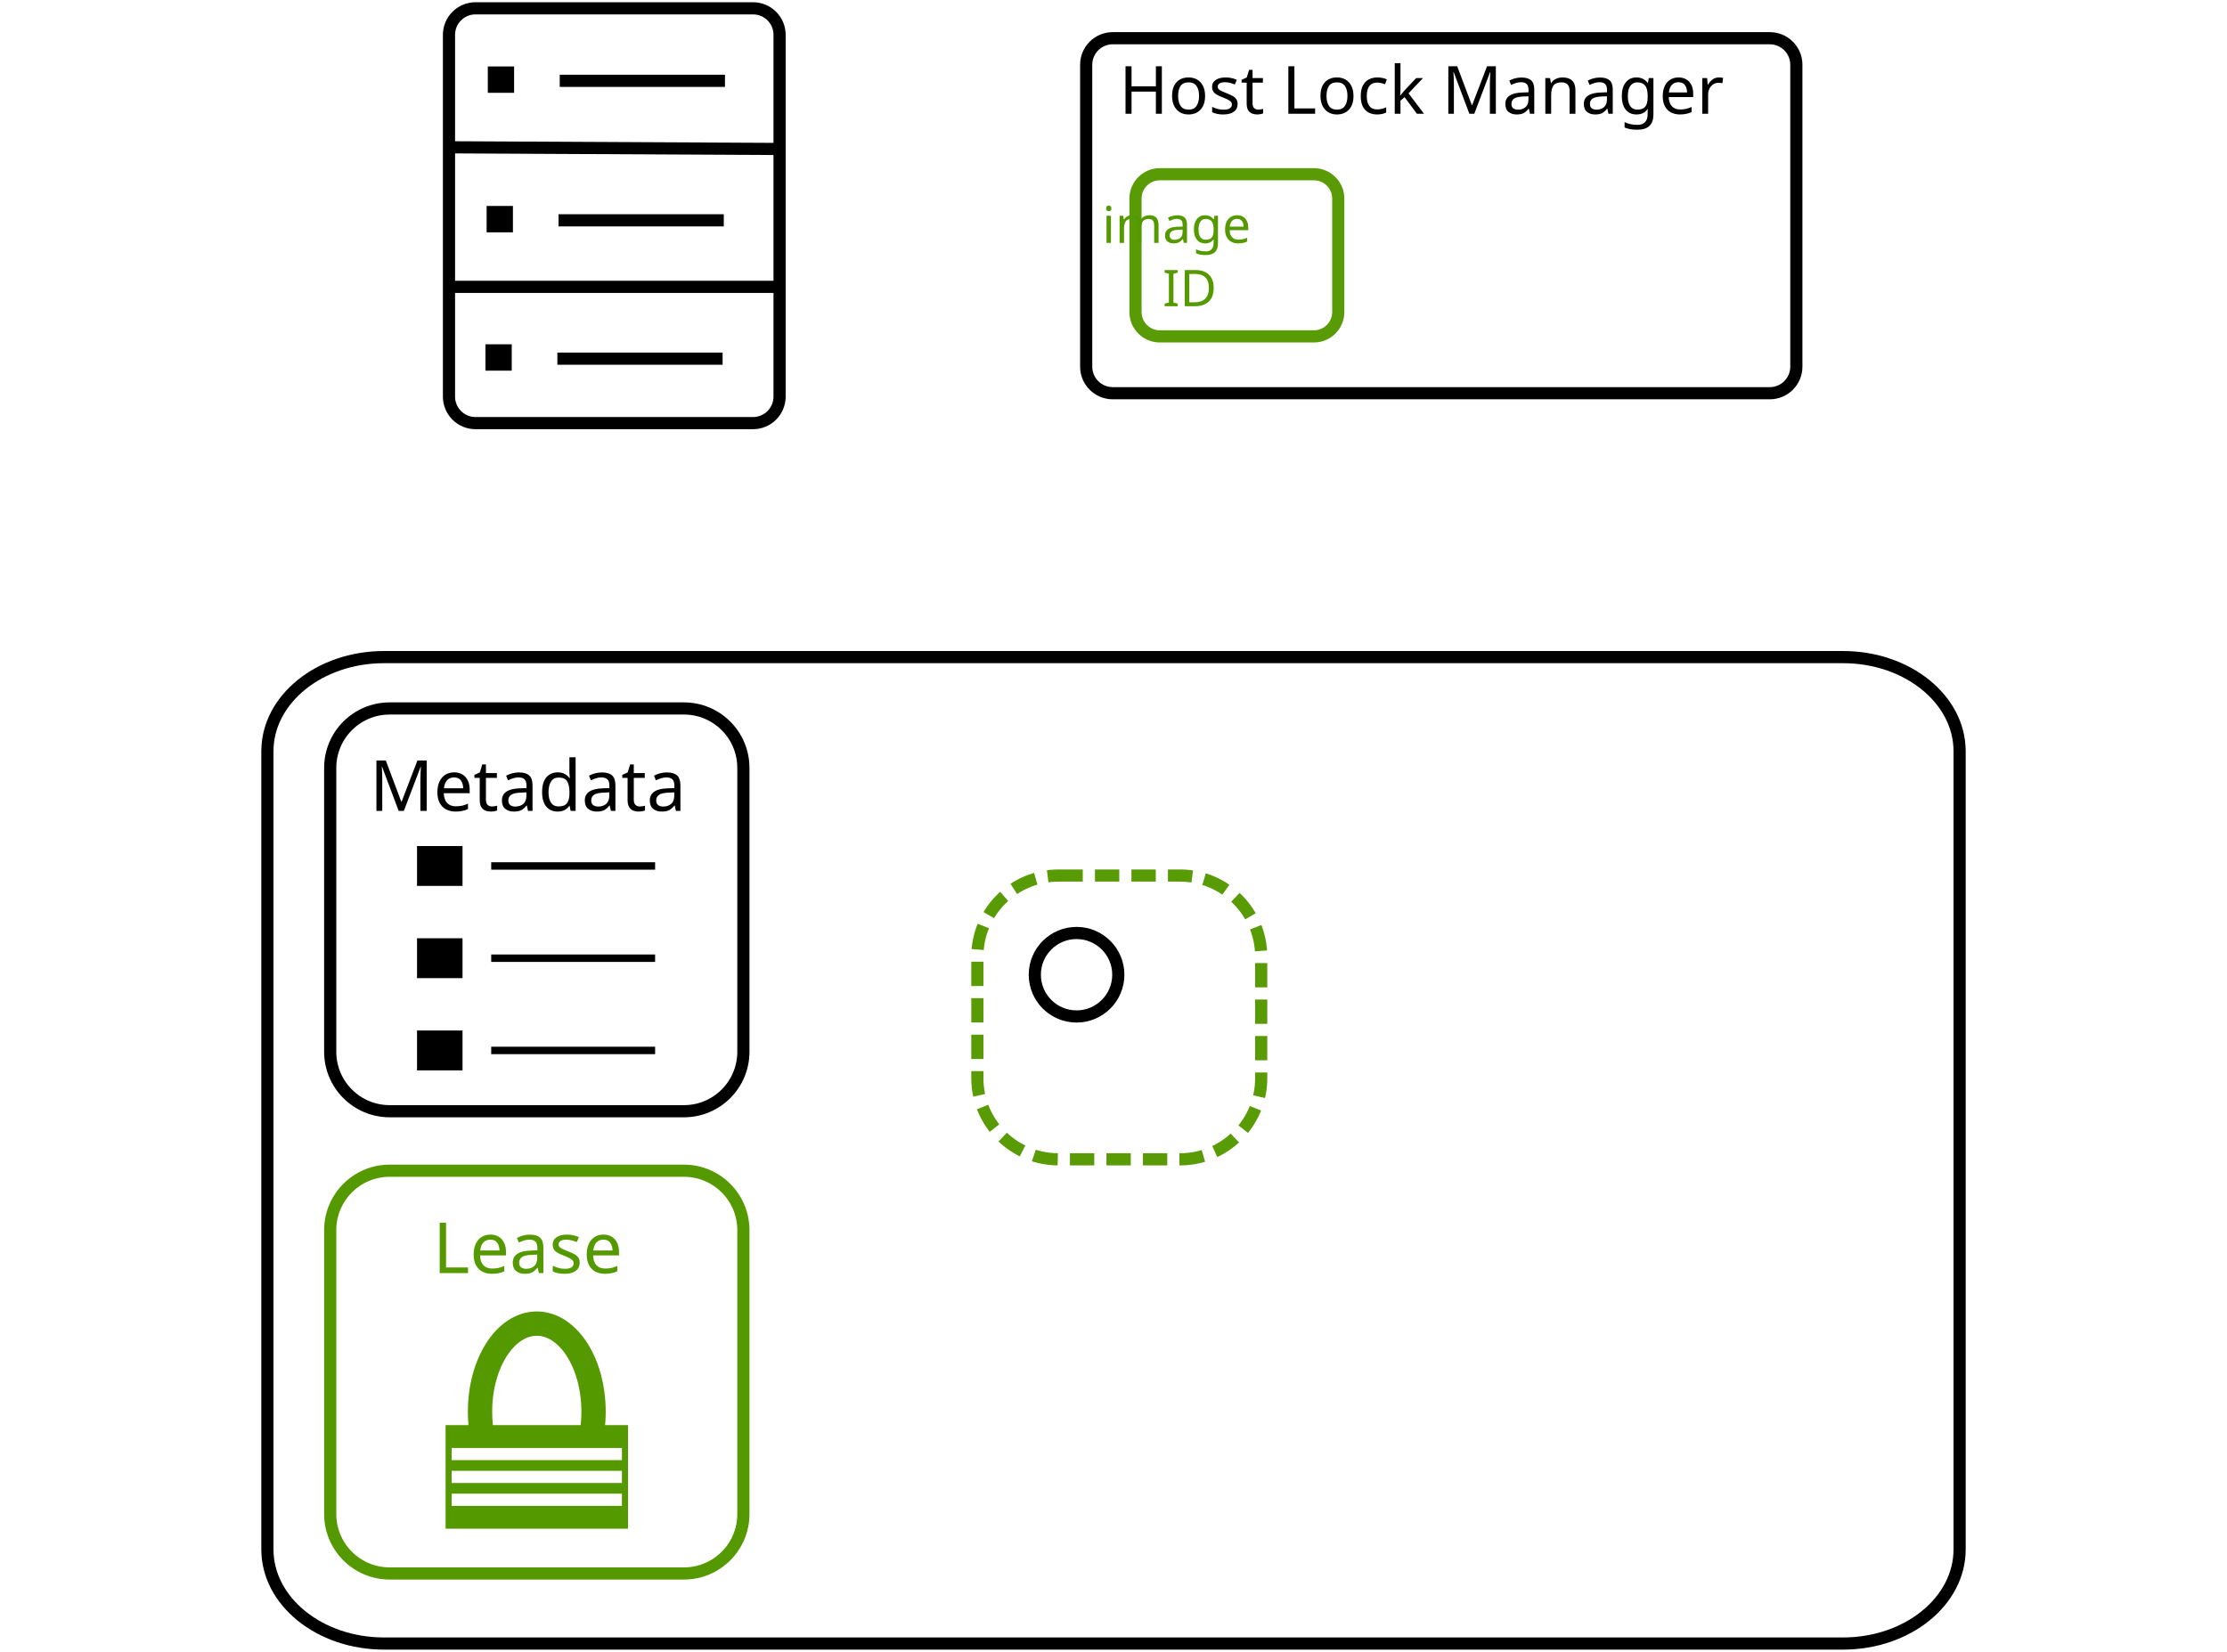
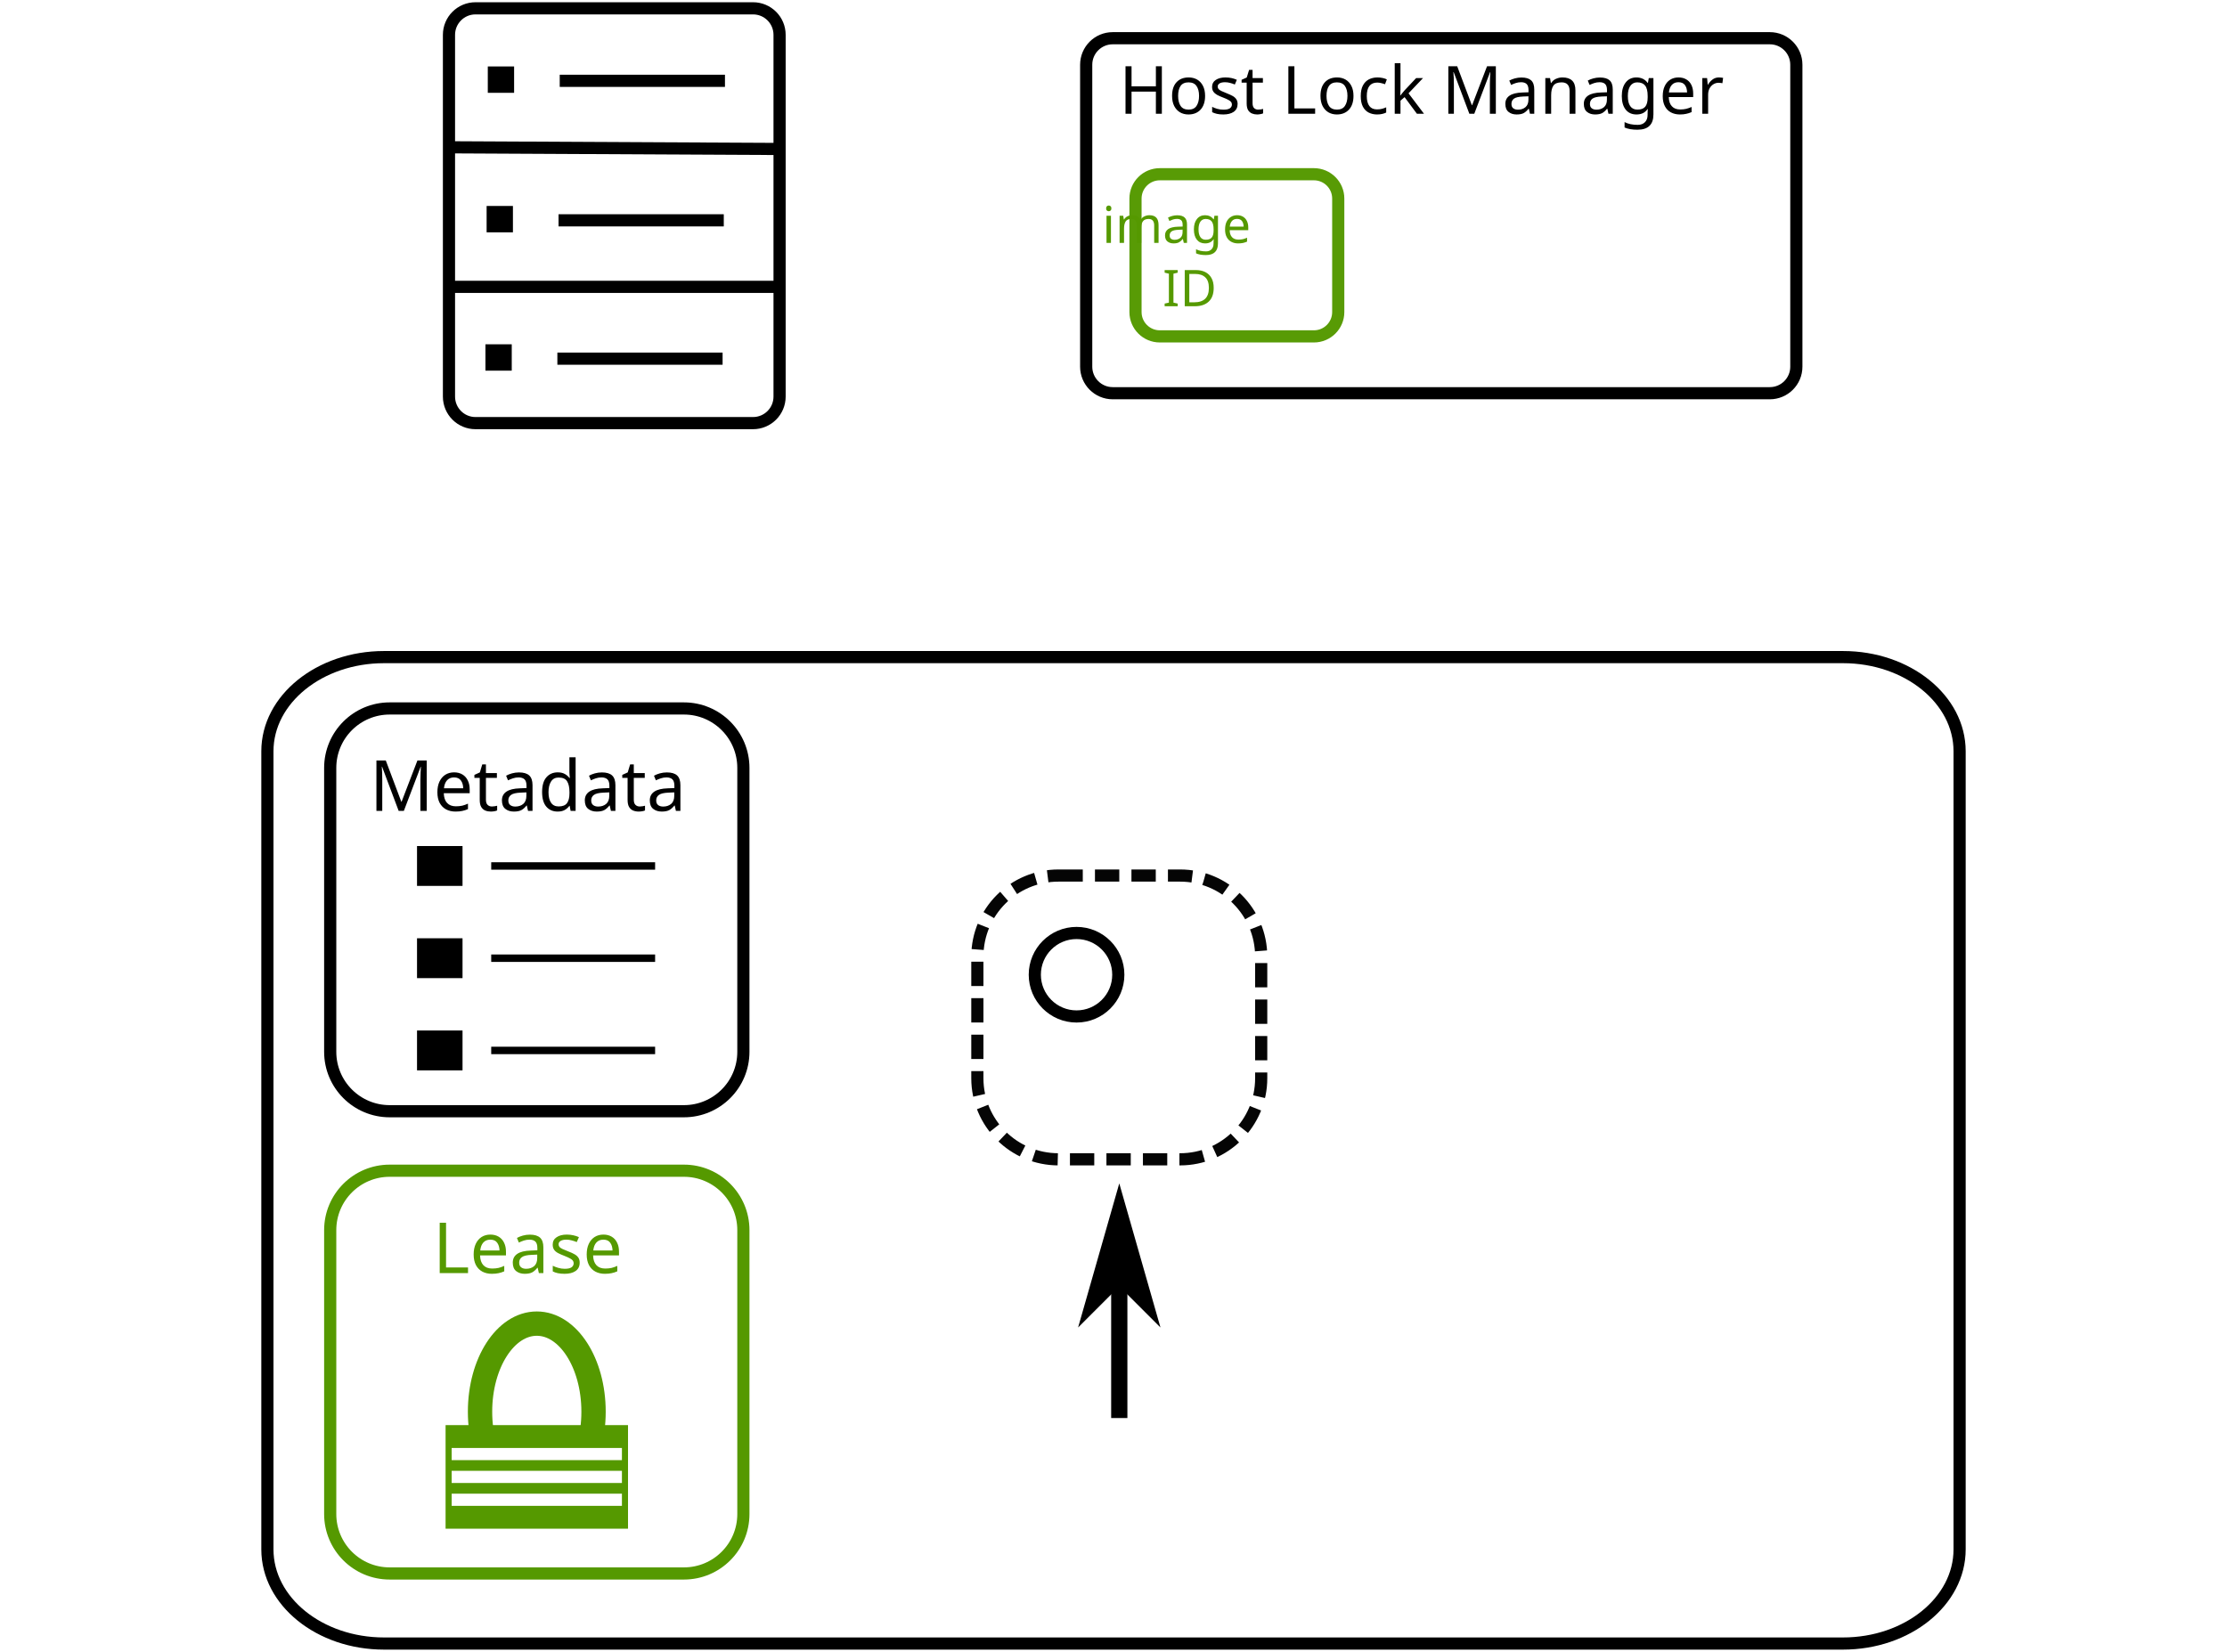
<svg xmlns="http://www.w3.org/2000/svg" xmlns:ns1="http://www.openswatchbook.org/uri/2009/osb" xmlns:xlink="http://www.w3.org/1999/xlink" width="155mm" height="115mm" id="svg5421" version="1.1" viewBox="0 0 549.213 407.48">
  <defs id="defs5423">
    <linearGradient id="linearGradient5599" ns1:paint="solid">
      <stop style="stop-color:#000000;stop-opacity:1;" offset="0" id="stop5601" />
    </linearGradient>
    <linearGradient id="linearGradient27637" ns1:paint="solid">
      <stop style="stop-color:#000000;stop-opacity:1;" offset="0" id="stop27639" />
    </linearGradient>
    <linearGradient id="linearGradient25183" ns1:paint="solid">
      <stop style="stop-color:#000000;stop-opacity:1;" offset="0" id="stop25185" />
    </linearGradient>
    <linearGradient id="linearGradient23743" ns1:paint="solid">
      <stop style="stop-color:#000000;stop-opacity:1;" offset="0" id="stop23745" />
    </linearGradient>
    <linearGradient id="linearGradient23686" ns1:paint="solid">
      <stop style="stop-color:#000000;stop-opacity:1;" offset="0" id="stop23688" />
    </linearGradient>
    <linearGradient id="linearGradient23674" ns1:paint="solid">
      <stop style="stop-color:#000000;stop-opacity:1;" offset="0" id="stop23676" />
    </linearGradient>
    <linearGradient id="linearGradient23616" ns1:paint="solid">
      <stop style="stop-color:#000000;stop-opacity:1;" offset="0" id="stop23618" />
    </linearGradient>
    <linearGradient id="linearGradient10726" ns1:paint="solid">
      <stop style="stop-color:#d8e7c4;stop-opacity:1;" offset="0" id="stop10728" />
    </linearGradient>
    <linearGradient id="linearGradient10700" ns1:paint="solid">
      <stop style="stop-color:#d8e7c4;stop-opacity:1;" offset="0" id="stop10702" />
    </linearGradient>
    <linearGradient id="white" ns1:paint="solid" gradientTransform="translate(530.4353,-315.9879)">
      <stop style="stop-color:#ffffff;stop-opacity:1;" offset="0" id="stop10475" />
    </linearGradient>
    <linearGradient id="linearGradient10426" ns1:paint="solid" gradientTransform="matrix(0.3427216,0,0,0.1792132,992.7705,184.803)">
      <stop style="stop-color:#000000;stop-opacity:1;" offset="0" id="stop10428" />
    </linearGradient>
    <linearGradient id="linearGradient10420" ns1:paint="solid">
      <stop style="stop-color:#559900;stop-opacity:1;" offset="0" id="stop10422" />
    </linearGradient>
    <linearGradient id="Black" ns1:paint="solid" gradientTransform="matrix(24.91375,0,0,20.37526,29328.13,-20628.865)">
      <stop style="stop-color:#000000;stop-opacity:1;" offset="0" id="stop10414" />
    </linearGradient>
    <linearGradient id="wood" ns1:paint="solid">
      <stop style="stop-color:#7e3817;stop-opacity:1;" offset="0" id="stop10387" />
    </linearGradient>
    <linearGradient id="grass" ns1:paint="solid">
      <stop style="stop-color:#ddee77;stop-opacity:1;" offset="0" id="stop10379" />
    </linearGradient>
    <linearGradient id="stars" ns1:paint="solid" gradientTransform="translate(125.7135,301.0877)">
      <stop style="stop-color:#e7f6d3;stop-opacity:1;" offset="0" id="stop10371" />
    </linearGradient>
    <linearGradient id="sky" ns1:paint="solid">
      <stop style="stop-color:#88aaee;stop-opacity:1;" offset="0" id="stop10363" />
    </linearGradient>
    <linearGradient id="leaves" ns1:paint="solid">
      <stop style="stop-color:#559900;stop-opacity:1;" offset="0" id="stop10355" />
    </linearGradient>
    <linearGradient xlink:href="#Black" id="linearGradient10704" x1="559.5" y1="-2" x2="860.5" y2="-2" gradientUnits="userSpaceOnUse" gradientTransform="matrix(1.391082,0,0,1.351853,-154.0943,-31.51596)" />
    <linearGradient xlink:href="#white" id="linearGradient12363" x1="310" y1="-102" x2="370" y2="-102" gradientUnits="userSpaceOnUse" gradientTransform="matrix(0.6998106,0,0,0.5637978,453.414,98.21244)" />
    <linearGradient xlink:href="#white" id="linearGradient12371" x1="310" y1="-92" x2="370" y2="-92" gradientUnits="userSpaceOnUse" gradientTransform="matrix(0.6998106,0,0,0.5637978,453.414,98.21244)" />
    <linearGradient xlink:href="#white" id="linearGradient12379" x1="310" y1="-82" x2="370" y2="-82" gradientUnits="userSpaceOnUse" gradientTransform="matrix(0.6998106,0,0,0.5637978,453.414,98.21244)" />
    <linearGradient xlink:href="#leaves" id="linearGradient23622" gradientTransform="matrix(24.91375,0,0,20.37526,29328.13,-20628.865)" gradientUnits="userSpaceOnUse" />
    <linearGradient xlink:href="#leaves" id="linearGradient23635" gradientTransform="matrix(0.3427216,0,0,0.1792132,992.7705,184.803)" gradientUnits="userSpaceOnUse" />
    <linearGradient xlink:href="#leaves" id="linearGradient23637" gradientTransform="matrix(0.3427216,0,0,0.1792132,992.7705,184.803)" gradientUnits="userSpaceOnUse" />
    <linearGradient xlink:href="#leaves" id="linearGradient23639" gradientTransform="matrix(0.3427216,0,0,0.1792132,992.7705,184.803)" gradientUnits="userSpaceOnUse" />
    <linearGradient xlink:href="#leaves" id="linearGradient27721" gradientUnits="userSpaceOnUse" x1="667.57" y1="-10.141" x2="715.427" y2="-10.141" />
    <linearGradient xlink:href="#linearGradient10420" id="linearGradient23678" x1="838.5" y1="-258" x2="881.5" y2="-258" gradientUnits="userSpaceOnUse" gradientTransform="matrix(1.25,0,0,1,-210,0)" />
    <linearGradient xlink:href="#linearGradient10420" id="linearGradient23720" gradientUnits="userSpaceOnUse" gradientTransform="translate(-26.06323,-59.06399)" x1="872.515" y1="-198.936" x2="909.612" y2="-198.936" />
    <linearGradient xlink:href="#linearGradient10420" id="linearGradient5527" gradientUnits="userSpaceOnUse" gradientTransform="translate(-26.06323,-59.06399)" x1="872.515" y1="-198.936" x2="909.612" y2="-198.936" />
    <linearGradient xlink:href="#linearGradient10420" id="linearGradient5533" gradientUnits="userSpaceOnUse" gradientTransform="translate(-26.06323,-59.06399)" x1="872.515" y1="-198.936" x2="909.612" y2="-198.936" />
    <linearGradient xlink:href="#linearGradient10420" id="linearGradient5578" gradientUnits="userSpaceOnUse" gradientTransform="translate(-26.06323,-59.06399)" x1="872.515" y1="-198.936" x2="909.612" y2="-198.936" />
-     <linearGradient xlink:href="#leaves" id="linearGradient5603" x1="798.5" y1="-67" x2="871.5" y2="-67" gradientUnits="userSpaceOnUse" />
+     <marker orient="auto" refY="0" refX="0" id="Arrow1Mstart" style="overflow:visible">
+       <path id="path15686" d="M 0,0 5,-5 -12.5,0 5,5 0,0 Z" style="fill:#000000;fill-opacity:1;fill-rule:evenodd;stroke:#000000;stroke-width:1pt;stroke-opacity:1" transform="matrix(0.4,0,0,0.4,4,0)" />
+     </marker>
  </defs>
  <g id="layer1" transform="translate(-558.968,317.9803)">
    <rect style="fill:none;fill-opacity:1;stroke:url(#linearGradient10704);stroke-width:3;stroke-miterlimit:4;stroke-dasharray:none;stroke-dashoffset:0;stroke-opacity:1" id="rect10698" width="417.325" height="243.333" x="624.912" y="-155.886" rx="28.757" ry="23.224" />
    <rect style="fill:none;fill-opacity:1;stroke:url(#Black);stroke-width:3;stroke-miterlimit:4;stroke-dasharray:none;stroke-dashoffset:0;stroke-opacity:1" id="rect10724" width="101.894" height="99.352" x="640.403" y="-143.217" rx="14.66" ry="14.66" />
    <g transform="matrix(0.8084141,0,0,0.7084931,-87.88351,37.19091)" id="g10748">
      <rect style="fill:url(#Black);fill-opacity:1;stroke:url(#Black);stroke-width:3.881;stroke-miterlimit:4;stroke-dasharray:none;stroke-dashoffset:0;stroke-opacity:1" id="rect10750" width="10" height="10" x="929.307" y="-140.568" />
      <path style="fill:none;fill-rule:evenodd;stroke:#000000;stroke-width:2.587;stroke-linecap:butt;stroke-linejoin:miter;stroke-miterlimit:4;stroke-dasharray:none;stroke-opacity:1" d="m 950,-135.568 50,0" id="path10752" />
    </g>
    <g id="g10754" transform="matrix(0.8084141,0,0,0.7084931,-87.88351,14.4378)">
      <rect y="-140.568" x="929.307" height="10" width="10" id="rect10756" style="fill:url(#Black);fill-opacity:1;stroke:url(#Black);stroke-width:3.881;stroke-miterlimit:4;stroke-dasharray:none;stroke-dashoffset:0;stroke-opacity:1" />
      <path id="path10758" d="m 950,-135.568 50,0" style="fill:none;fill-rule:evenodd;stroke:#000000;stroke-width:2.587;stroke-linecap:butt;stroke-linejoin:miter;stroke-miterlimit:4;stroke-dasharray:none;stroke-opacity:1" />
    </g>
    <g transform="matrix(0.8084141,0,0,0.7084931,-87.88351,-8.315307)" id="g10760">
      <rect style="fill:url(#Black);fill-opacity:1;stroke:url(#Black);stroke-width:3.881;stroke-miterlimit:4;stroke-dasharray:none;stroke-dashoffset:0;stroke-opacity:1" id="rect10762" width="10" height="10" x="929.307" y="-140.568" />
      <path style="fill:none;fill-rule:evenodd;stroke:#000000;stroke-width:2.587;stroke-linecap:butt;stroke-linejoin:miter;stroke-miterlimit:4;stroke-dasharray:none;stroke-opacity:1" d="m 950,-135.568 50,0" id="path10764" />
    </g>
    <text xml:space="preserve" style="font-style:normal;font-weight:normal;font-size:17.385px;line-height:125%;font-family:Sans;letter-spacing:0px;word-spacing:0px;fill:#000000;fill-opacity:1;stroke:none;stroke-width:1px;stroke-linecap:butt;stroke-linejoin:miter;stroke-opacity:1" x="650.252" y="-117.93" id="text10780" transform="scale(0.999785,1.000215)">
      <tspan id="tspan10782" x="650.252" y="-117.93">Metadata</tspan>
    </text>
    <rect style="fill:url(#linearGradient23639);fill-opacity:1.0;stroke:url(#linearGradient23637);stroke-width:3;stroke-miterlimit:4;stroke-dasharray:none;stroke-dashoffset:0;stroke-opacity:1" id="rect12349" width="41.989" height="22.552" x="670.355" y="35.067" />
    <rect style="fill:none;fill-opacity:1;stroke:url(#linearGradient23635);stroke-width:6;stroke-miterlimit:4;stroke-dasharray:none;stroke-dashoffset:0;stroke-opacity:1" id="rect12351" width="27.992" height="43.452" x="677.353" y="8.529" ry="25" rx="25" />
    <path style="fill:none;fill-rule:evenodd;stroke:url(#linearGradient12363);stroke-width:3;stroke-linecap:butt;stroke-linejoin:miter;stroke-miterlimit:4;stroke-dasharray:none;stroke-opacity:1" d="m 670.355,40.705 41.989,0" id="path12357" />
    <path style="fill:none;fill-rule:evenodd;stroke:url(#linearGradient12371);stroke-width:3;stroke-linecap:butt;stroke-linejoin:miter;stroke-miterlimit:4;stroke-dasharray:none;stroke-opacity:1" d="m 670.355,46.343 41.989,0" id="path12365" />
    <path style="fill:none;fill-rule:evenodd;stroke:url(#linearGradient12379);stroke-width:3;stroke-linecap:butt;stroke-linejoin:miter;stroke-miterlimit:4;stroke-dasharray:none;stroke-opacity:1" d="m 670.355,51.981 41.989,0" id="path12373" />
    <rect ry="14.66" rx="14.66" y="-29.189" x="640.403" height="99.352" width="101.894" id="rect10712" style="fill:none;fill-opacity:1;stroke:url(#linearGradient23622);stroke-width:3;stroke-miterlimit:4;stroke-dasharray:none;stroke-dashoffset:0;stroke-opacity:1" />
    <text transform="scale(0.999785,1.000215)" id="text10732" y="-3.927" x="665.864" style="font-style:normal;font-variant:normal;font-weight:normal;font-stretch:normal;font-size:17.384px;line-height:125%;font-family:Sans;-inkscape-font-specification:'Sans, Normal';text-align:start;letter-spacing:0px;word-spacing:0px;writing-mode:lr-tb;text-anchor:start;fill:url(#linearGradient27721);fill-opacity:1.0;stroke:none;stroke-width:1px;stroke-linecap:butt;stroke-linejoin:miter;stroke-opacity:1" xml:space="preserve">
      <tspan id="tspan10748" x="665.864" y="-3.927" style="fill:url(#linearGradient27721);fill-opacity:1.0">Lease</tspan>
    </text>
    <g id="g23510" transform="matrix(1.094587,0,0,1.094612,209.919,-78.24613)">
      <rect ry="5.975" rx="5.975" style="fill:none;stroke:#000000;stroke-width:2.741;stroke-miterlimit:4;stroke-dasharray:none;stroke-opacity:1" y="-217.137" x="420.043" height="93.477" width="74.486" id="rect3344" />
      <path id="path4148" d="m 420.057,-154.369 74.27,0" style="fill:none;fill-rule:evenodd;stroke:#000000;stroke-width:2.741;stroke-linecap:butt;stroke-linejoin:miter;stroke-miterlimit:4;stroke-dasharray:none;stroke-opacity:1" />
      <path id="path4150" d="m 420.057,-185.818 74.458,0.377" style="fill:none;fill-rule:evenodd;stroke:#000000;stroke-width:2.741;stroke-linecap:butt;stroke-linejoin:miter;stroke-miterlimit:4;stroke-dasharray:none;stroke-opacity:1" />
      <g transform="matrix(0.7445449,0,0,0.7460439,530.1401,-932.0874)" id="g4190">
        <rect style="fill:#000000;fill-opacity:1;stroke:#000000;stroke-width:3.677;stroke-miterlimit:4;stroke-dasharray:none;stroke-opacity:1" id="rect4182" width="4.286" height="4.286" x="-134.286" y="977.719" />
        <path style="fill:none;fill-rule:evenodd;stroke:#000000;stroke-width:3.677;stroke-linecap:butt;stroke-linejoin:miter;stroke-miterlimit:4;stroke-dasharray:none;stroke-opacity:1" d="m -114.357,980.219 50,0" id="path4188" />
      </g>
      <g id="g4194" transform="matrix(0.7445449,0,0,0.7460439,529.8742,-900.6471)">
        <rect y="977.719" x="-134.286" height="4.286" width="4.286" id="rect4196" style="fill:#000000;fill-opacity:1;stroke:#000000;stroke-width:3.677;stroke-miterlimit:4;stroke-dasharray:none;stroke-opacity:1" />
        <path id="path4198" d="m -114.357,980.219 50,0" style="fill:none;fill-rule:evenodd;stroke:#000000;stroke-width:3.677;stroke-linecap:butt;stroke-linejoin:miter;stroke-miterlimit:4;stroke-dasharray:none;stroke-opacity:1" />
      </g>
      <g transform="matrix(0.7445449,0,0,0.7460439,529.6083,-869.4731)" id="g4200">
        <rect style="fill:#000000;fill-opacity:1;stroke:#000000;stroke-width:3.677;stroke-miterlimit:4;stroke-dasharray:none;stroke-opacity:1" id="rect4202" width="4.286" height="4.286" x="-134.286" y="977.719" />
        <path style="fill:none;fill-rule:evenodd;stroke:#000000;stroke-width:3.677;stroke-linecap:butt;stroke-linejoin:miter;stroke-miterlimit:4;stroke-dasharray:none;stroke-opacity:1" d="m -114.357,980.219 50,0" id="path4204" />
      </g>
    </g>
    <g id="g23576" transform="matrix(1.094587,0,0,1.094612,-78.84528,-8.805445)">
      <rect ry="5.975" rx="5.975" y="-273.838" x="827.422" height="80" width="160" id="rect23524" style="opacity:1;fill:none;fill-opacity:1;stroke:#000000;stroke-width:2.741;stroke-miterlimit:4;stroke-dasharray:none;stroke-dashoffset:0;stroke-opacity:1" />
      <text id="text23526" y="-256.812" x="834.828" style="font-style:normal;font-variant:normal;font-weight:normal;font-stretch:normal;font-size:15px;line-height:125%;font-family:Sans;-inkscape-font-specification:'Sans, Normal';text-align:start;letter-spacing:0px;word-spacing:0px;writing-mode:lr-tb;text-anchor:start;fill:#000000;fill-opacity:1;stroke:none;stroke-width:1px;stroke-linecap:butt;stroke-linejoin:miter;stroke-opacity:1" xml:space="preserve">
        <tspan y="-256.812" x="834.828" id="tspan23574">Host Lock Manager</tspan>
      </text>
    </g>
-     <rect style="opacity:0.98;fill:none;fill-opacity:1;stroke:url(#linearGradient5603);stroke-width:3;stroke-miterlimit:4;stroke-dasharray:6,3;stroke-dashoffset:0;stroke-opacity:1" id="rect23741" width="70" height="70" x="800" y="-102" rx="20" ry="20" />
+     <rect style="opacity:0.98;fill:none;fill-opacity:1;stroke:#000000;stroke-width:3;stroke-miterlimit:4;stroke-dasharray:6, 3;stroke-dashoffset:0;stroke-opacity:1" id="rect23741" width="70" height="70" x="800" y="-102" rx="20" ry="20" />
    <circle style="opacity:1;fill:none;fill-opacity:1;stroke:#000000;stroke-width:3;stroke-miterlimit:4;stroke-dasharray:none;stroke-dashoffset:0;stroke-opacity:1" id="path27635" cx="824.464" cy="-77.536" r="10.296" />
    <g id="g23712" transform="translate(-1,2.999995)">
      <rect ry="6" rx="6" y="-278" x="840" height="40" width="50" id="rect23672" style="opacity:0.98;fill:none;fill-opacity:1;stroke:url(#linearGradient23678);stroke-width:3;stroke-miterlimit:4;stroke-dasharray:none;stroke-dashoffset:0;stroke-opacity:1" />
      <text id="text23680" y="-261.064" x="864.744" style="font-style:normal;font-weight:normal;font-size:12.5px;line-height:125%;font-family:Sans;text-align:center;letter-spacing:0px;word-spacing:0px;text-anchor:middle;fill:url(#linearGradient5578);fill-opacity:1;stroke:none;stroke-width:1px;stroke-linecap:butt;stroke-linejoin:miter;stroke-opacity:1" xml:space="preserve">
        <tspan style="fill:url(#linearGradient5578);fill-opacity:1" y="-261.064" x="864.744" id="tspan23682">image</tspan>
        <tspan style="fill:url(#linearGradient5578);fill-opacity:1" id="tspan23684" y="-245.439" x="864.744">ID</tspan>
      </text>
    </g>
+     <path style="fill:none;fill-rule:evenodd;stroke:#000000;stroke-width:4;stroke-linecap:butt;stroke-linejoin:miter;stroke-miterlimit:4;stroke-dasharray:none;stroke-opacity:1;marker-start:url(#Arrow1Mstart)" d="m 835,-18.18 0,50" id="path28661" />
  </g>
</svg>
